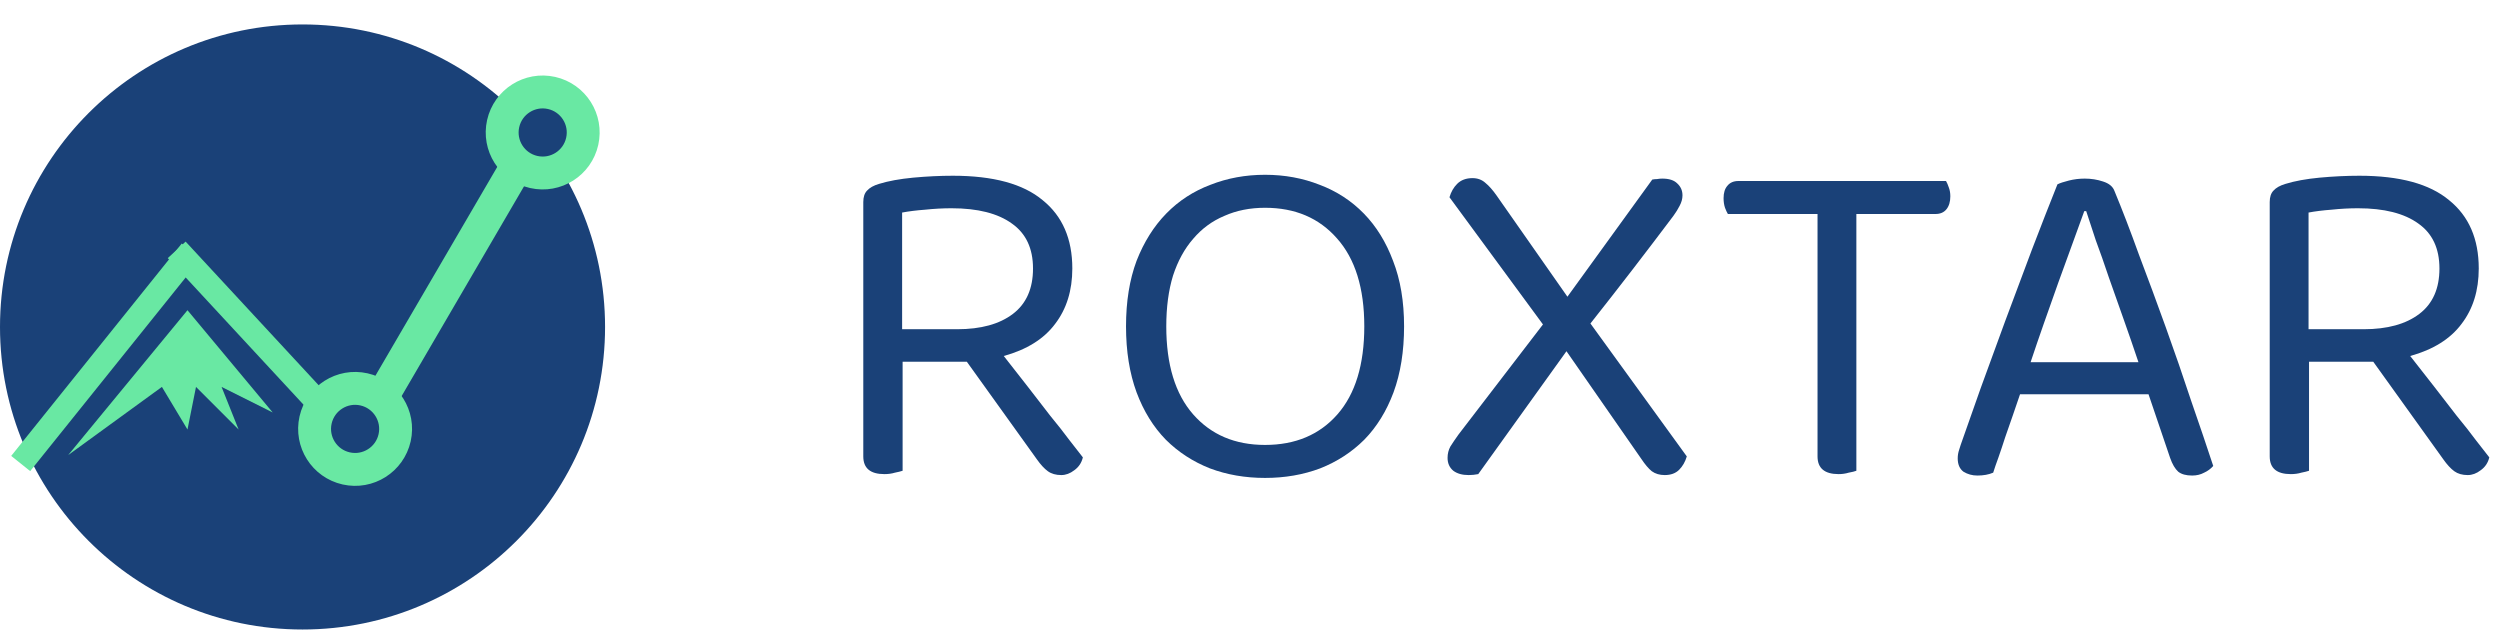
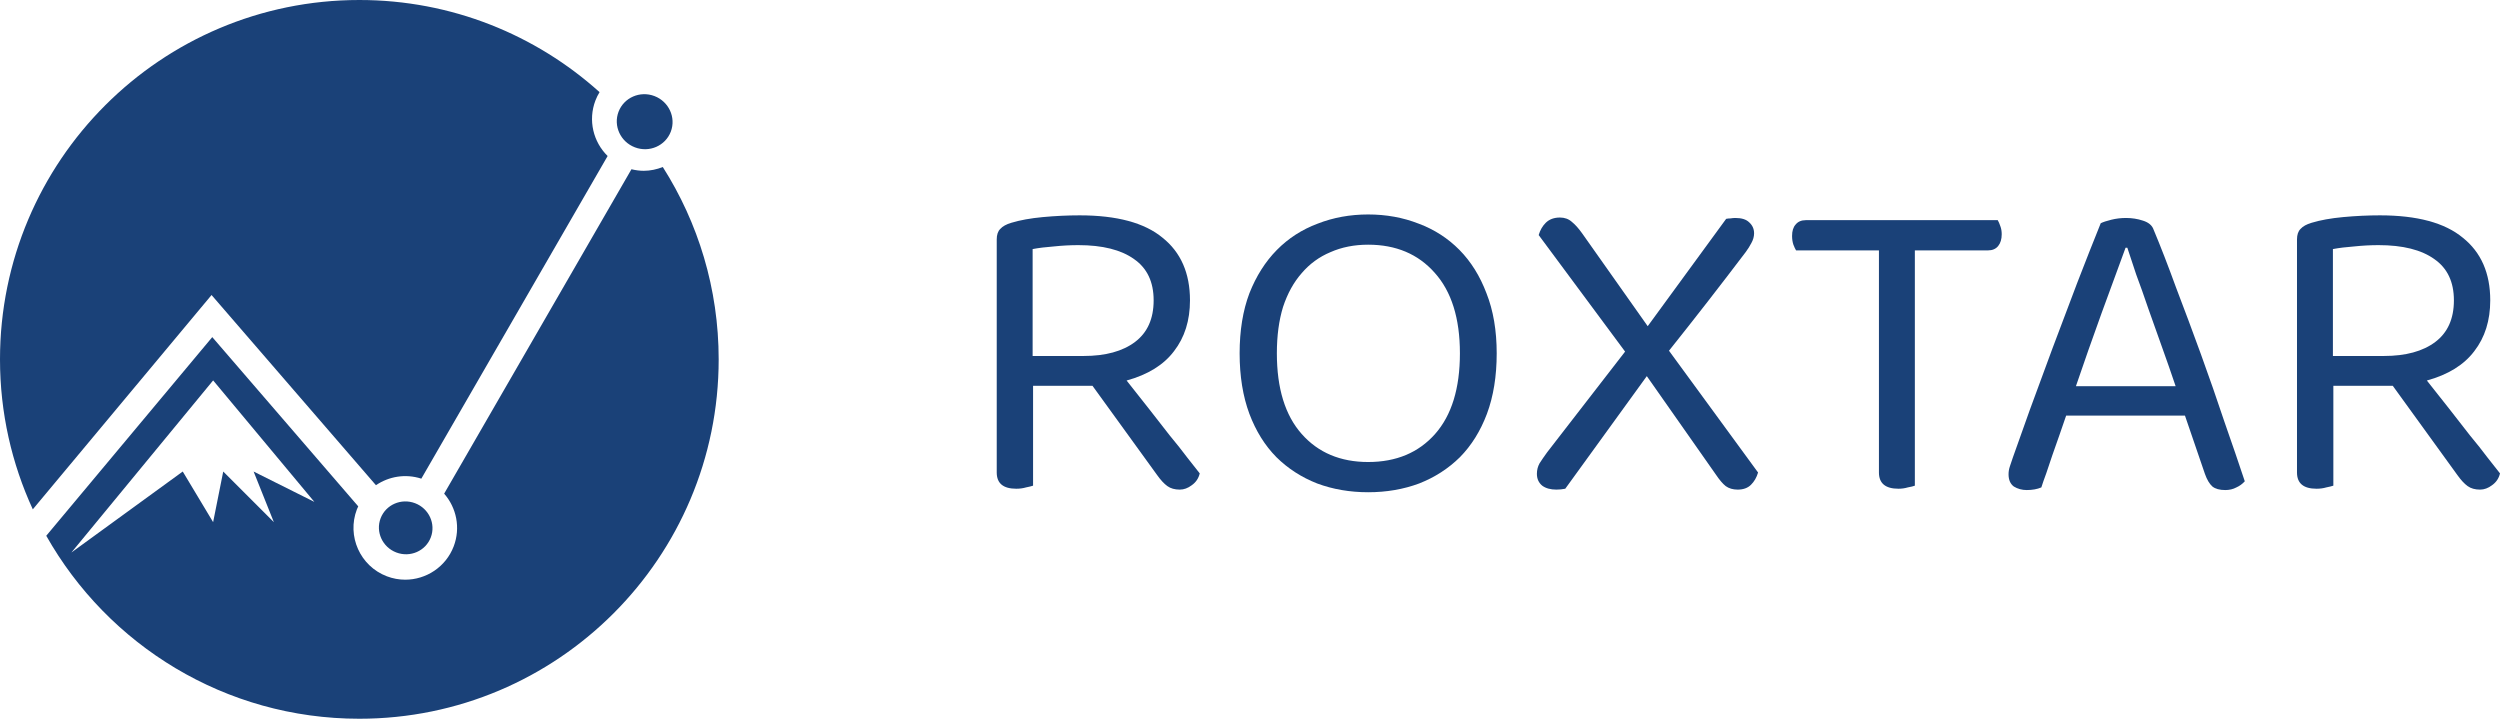
- <svg xmlns="http://www.w3.org/2000/svg" width="152" height="39" viewBox="0 0 152 39" fill="none">
-   <path d="M54.879 28.622C54.762 28.661 54.606 28.7 54.412 28.738C54.218 28.797 54.004 28.826 53.771 28.826C52.916 28.826 52.488 28.467 52.488 27.75V12.284C52.488 11.974 52.566 11.741 52.721 11.586C52.877 11.412 53.12 11.276 53.45 11.179C54.014 11.005 54.704 10.879 55.52 10.801C56.355 10.724 57.162 10.685 57.939 10.685C60.388 10.685 62.205 11.179 63.39 12.168C64.595 13.136 65.197 14.522 65.197 16.325C65.197 17.662 64.847 18.786 64.148 19.697C63.468 20.608 62.428 21.257 61.029 21.645C61.515 22.265 62.001 22.885 62.486 23.506C62.972 24.126 63.429 24.717 63.856 25.279C64.303 25.822 64.692 26.316 65.022 26.762C65.372 27.207 65.644 27.556 65.838 27.808C65.761 28.138 65.586 28.399 65.314 28.593C65.061 28.787 64.799 28.884 64.527 28.884C64.196 28.884 63.924 28.806 63.711 28.651C63.497 28.496 63.273 28.254 63.04 27.924L58.784 21.994H54.879V28.622ZM58.201 20.017C59.639 20.017 60.767 19.707 61.583 19.087C62.399 18.466 62.807 17.546 62.807 16.325C62.807 15.104 62.379 14.193 61.524 13.592C60.669 12.972 59.445 12.662 57.852 12.662C57.327 12.662 56.793 12.691 56.248 12.749C55.724 12.788 55.257 12.846 54.849 12.923V20.017H58.201Z" fill="#1A4178" />
-   <path d="M85.368 19.843C85.368 21.354 85.155 22.692 84.727 23.854C84.3 24.998 83.707 25.957 82.949 26.733C82.191 27.488 81.297 28.07 80.267 28.477C79.237 28.864 78.12 29.058 76.915 29.058C75.71 29.058 74.593 28.864 73.563 28.477C72.533 28.07 71.639 27.488 70.881 26.733C70.124 25.957 69.531 24.998 69.103 23.854C68.676 22.692 68.462 21.354 68.462 19.843C68.462 18.331 68.676 17.003 69.103 15.86C69.55 14.716 70.153 13.757 70.91 12.982C71.668 12.206 72.562 11.625 73.592 11.237C74.622 10.83 75.73 10.627 76.915 10.627C78.101 10.627 79.208 10.83 80.238 11.237C81.268 11.625 82.162 12.206 82.92 12.982C83.678 13.757 84.27 14.716 84.698 15.86C85.145 17.003 85.368 18.331 85.368 19.843ZM82.949 19.843C82.949 17.517 82.395 15.734 81.287 14.493C80.199 13.253 78.742 12.633 76.915 12.633C76.002 12.633 75.176 12.797 74.438 13.127C73.699 13.437 73.068 13.902 72.543 14.522C72.018 15.123 71.61 15.869 71.319 16.761C71.047 17.652 70.91 18.68 70.91 19.843C70.91 22.168 71.455 23.951 72.543 25.192C73.631 26.432 75.088 27.052 76.915 27.052C78.761 27.052 80.228 26.432 81.317 25.192C82.405 23.951 82.949 22.168 82.949 19.843Z" fill="#1A4178" />
-   <path d="M95.241 21.354L89.877 28.826C89.683 28.864 89.489 28.884 89.294 28.884C88.906 28.884 88.595 28.797 88.362 28.622C88.128 28.428 88.012 28.167 88.012 27.837C88.012 27.585 88.07 27.353 88.187 27.14C88.323 26.926 88.488 26.684 88.682 26.413L93.812 19.726L88.128 11.993C88.225 11.664 88.381 11.392 88.595 11.179C88.828 10.946 89.139 10.83 89.528 10.83C89.838 10.83 90.101 10.927 90.314 11.121C90.528 11.295 90.752 11.547 90.985 11.877L95.299 18.04L100.458 10.917C100.555 10.898 100.653 10.888 100.75 10.888C100.847 10.869 100.954 10.859 101.07 10.859C101.479 10.859 101.78 10.956 101.974 11.15C102.188 11.344 102.295 11.586 102.295 11.877C102.295 12.09 102.236 12.303 102.12 12.516C102.023 12.71 101.896 12.914 101.741 13.127C100.925 14.212 100.099 15.298 99.263 16.383C98.428 17.468 97.573 18.563 96.698 19.668L102.557 27.75C102.46 28.08 102.304 28.351 102.091 28.564C101.877 28.777 101.585 28.884 101.216 28.884C100.905 28.884 100.643 28.806 100.429 28.651C100.235 28.496 100.021 28.244 99.788 27.895L95.241 21.354Z" fill="#1A4178" />
-   <path d="M112.867 13.011V28.622C112.77 28.661 112.614 28.7 112.401 28.738C112.206 28.797 112.002 28.826 111.789 28.826C110.934 28.826 110.506 28.467 110.506 27.75V13.011H105.055C104.997 12.914 104.939 12.788 104.88 12.633C104.822 12.458 104.793 12.264 104.793 12.051C104.793 11.722 104.871 11.47 105.026 11.295C105.181 11.101 105.405 11.005 105.696 11.005H118.318C118.376 11.101 118.434 11.237 118.493 11.412C118.551 11.567 118.58 11.741 118.58 11.935C118.58 12.264 118.502 12.526 118.347 12.72C118.192 12.914 117.968 13.011 117.677 13.011H112.867Z" fill="#1A4178" />
-   <path d="M130.63 23.971H122.818C122.682 24.358 122.537 24.785 122.381 25.25C122.226 25.696 122.07 26.141 121.915 26.587C121.779 27.014 121.643 27.421 121.507 27.808C121.371 28.177 121.264 28.487 121.186 28.738C120.914 28.855 120.593 28.913 120.224 28.913C119.913 28.913 119.631 28.835 119.379 28.68C119.146 28.506 119.029 28.235 119.029 27.866C119.029 27.692 119.058 27.517 119.117 27.343C119.175 27.149 119.243 26.946 119.321 26.733C119.612 25.919 119.981 24.872 120.428 23.593C120.895 22.314 121.39 20.957 121.915 19.523C122.459 18.069 123.003 16.616 123.547 15.162C124.111 13.689 124.626 12.371 125.092 11.208C125.247 11.131 125.481 11.053 125.792 10.976C126.102 10.898 126.423 10.859 126.753 10.859C127.142 10.859 127.511 10.917 127.861 11.034C128.23 11.15 128.464 11.344 128.561 11.615C129.027 12.739 129.523 14.028 130.047 15.482C130.591 16.916 131.136 18.389 131.68 19.901C132.224 21.412 132.739 22.905 133.225 24.378C133.73 25.831 134.177 27.149 134.565 28.331C134.41 28.506 134.225 28.642 134.012 28.738C133.798 28.855 133.555 28.913 133.283 28.913C132.914 28.913 132.632 28.835 132.437 28.68C132.243 28.506 132.078 28.225 131.942 27.837L130.63 23.971ZM126.724 12.836C126.511 13.418 126.268 14.086 125.996 14.842C125.724 15.579 125.442 16.354 125.15 17.168C124.859 17.982 124.567 18.806 124.276 19.639C123.984 20.472 123.712 21.267 123.46 22.023H130.018C129.727 21.151 129.425 20.279 129.115 19.406C128.804 18.515 128.502 17.662 128.211 16.848C127.939 16.034 127.677 15.288 127.424 14.61C127.191 13.912 126.996 13.321 126.841 12.836H126.724Z" fill="#1A4178" />
-   <path d="M140.389 28.622C140.273 28.661 140.117 28.7 139.923 28.738C139.728 28.797 139.515 28.826 139.282 28.826C138.427 28.826 137.999 28.467 137.999 27.75V12.284C137.999 11.974 138.077 11.741 138.232 11.586C138.388 11.412 138.631 11.276 138.961 11.179C139.524 11.005 140.214 10.879 141.03 10.801C141.866 10.724 142.673 10.685 143.45 10.685C145.898 10.685 147.715 11.179 148.901 12.168C150.105 13.136 150.708 14.522 150.708 16.325C150.708 17.662 150.358 18.786 149.659 19.697C148.978 20.608 147.939 21.257 146.54 21.645C147.025 22.265 147.511 22.885 147.997 23.506C148.483 24.126 148.94 24.717 149.367 25.279C149.814 25.822 150.203 26.316 150.533 26.762C150.883 27.207 151.155 27.556 151.349 27.808C151.271 28.138 151.097 28.399 150.824 28.593C150.572 28.787 150.31 28.884 150.037 28.884C149.707 28.884 149.435 28.806 149.221 28.651C149.008 28.496 148.784 28.254 148.551 27.924L144.295 21.994H140.389V28.622ZM143.712 20.017C145.15 20.017 146.277 19.707 147.093 19.087C147.91 18.466 148.318 17.546 148.318 16.325C148.318 15.104 147.89 14.193 147.035 13.592C146.18 12.972 144.956 12.662 143.362 12.662C142.838 12.662 142.303 12.691 141.759 12.749C141.235 12.788 140.768 12.846 140.36 12.923V20.017H143.712Z" fill="#1A4178" />
-   <circle cx="18.394" cy="19.88" r="18.394" fill="#1A4178" />
-   <rect x="0.682" y="27.719" width="16.56" height="1.479" transform="rotate(-51.2364 0.681641 27.7194)" fill="#69E8A3" />
-   <rect x="11.286" y="14.689" width="15.957" height="1.479" transform="rotate(47.1933 11.2861 14.6889)" fill="#69E8A3" />
-   <path d="M21.871 26.464L31.608 9.776" stroke="#69E8A3" stroke-width="2" />
-   <circle cx="21.59" cy="26.077" r="2.463" transform="rotate(12.6665 21.5902 26.0766)" fill="#1A4178" stroke="#69E8A3" stroke-width="2" />
-   <circle cx="32.995" cy="8.055" r="2.463" transform="rotate(12.6665 32.9954 8.05519)" fill="#1A4178" stroke="#69E8A3" stroke-width="2" />
-   <path d="M11.399 18.861L16.58 25.079L13.471 23.524L14.508 26.115L11.917 23.524L11.399 26.115L9.844 23.524L4.144 27.67L11.399 18.861Z" fill="#69E8A3" />
+ <svg xmlns="http://www.w3.org/2000/svg" width="153" height="44" viewBox="0 0 153 44" fill="none">
+   <path d="M63.224 29.723C63.116 29.759 62.971 29.794 62.79 29.83C62.609 29.884 62.41 29.91 62.194 29.91C61.398 29.91 61 29.58 61 28.918V14.653C61 14.367 61.072 14.153 61.217 14.01C61.362 13.849 61.588 13.724 61.895 13.634C62.42 13.474 63.062 13.357 63.821 13.286C64.599 13.214 65.349 13.179 66.073 13.179C68.351 13.179 70.042 13.634 71.145 14.546C72.266 15.44 72.827 16.718 72.827 18.381C72.827 19.614 72.501 20.651 71.85 21.491C71.217 22.331 70.25 22.93 68.948 23.288C69.4 23.86 69.852 24.432 70.304 25.004C70.756 25.576 71.181 26.121 71.579 26.639C71.995 27.14 72.357 27.596 72.664 28.007C72.99 28.418 73.243 28.74 73.424 28.972C73.351 29.276 73.189 29.517 72.935 29.696C72.7 29.875 72.456 29.964 72.203 29.964C71.896 29.964 71.642 29.893 71.444 29.75C71.245 29.607 71.037 29.383 70.82 29.079L66.859 23.609H63.224V29.723ZM66.317 21.786C67.655 21.786 68.704 21.5 69.463 20.928C70.223 20.356 70.603 19.507 70.603 18.381C70.603 17.254 70.205 16.414 69.409 15.86C68.613 15.288 67.474 15.002 65.991 15.002C65.503 15.002 65.006 15.029 64.499 15.082C64.011 15.118 63.577 15.172 63.197 15.243V21.786H66.317Z" fill="#1A4178" />
+   <path d="M91.598 21.625C91.598 23.019 91.399 24.253 91.001 25.325C90.604 26.38 90.052 27.265 89.347 27.98C88.641 28.677 87.81 29.213 86.851 29.589C85.893 29.946 84.853 30.125 83.732 30.125C82.611 30.125 81.571 29.946 80.612 29.589C79.654 29.213 78.822 28.677 78.117 27.98C77.411 27.265 76.86 26.38 76.462 25.325C76.064 24.253 75.865 23.019 75.865 21.625C75.865 20.231 76.064 19.006 76.462 17.952C76.878 16.897 77.439 16.012 78.144 15.297C78.849 14.582 79.681 14.046 80.639 13.688C81.598 13.313 82.629 13.125 83.732 13.125C84.835 13.125 85.866 13.313 86.824 13.688C87.782 14.046 88.614 14.582 89.32 15.297C90.025 16.012 90.576 16.897 90.974 17.952C91.39 19.006 91.598 20.231 91.598 21.625ZM89.347 21.625C89.347 19.48 88.831 17.835 87.801 16.691C86.788 15.547 85.432 14.975 83.732 14.975C82.882 14.975 82.113 15.127 81.426 15.431C80.739 15.717 80.151 16.146 79.663 16.718C79.175 17.272 78.795 17.96 78.523 18.783C78.27 19.605 78.144 20.552 78.144 21.625C78.144 23.77 78.65 25.415 79.663 26.559C80.675 27.703 82.032 28.275 83.732 28.275C85.45 28.275 86.815 27.703 87.828 26.559C88.84 25.415 89.347 23.77 89.347 21.625Z" fill="#1A4178" />
+   <path d="M100.785 23.019L95.794 29.91C95.613 29.946 95.433 29.964 95.252 29.964C94.89 29.964 94.601 29.884 94.384 29.723C94.167 29.544 94.058 29.303 94.058 28.999C94.058 28.767 94.112 28.552 94.221 28.355C94.347 28.159 94.501 27.935 94.682 27.685L99.456 21.518L94.167 14.385C94.257 14.081 94.402 13.831 94.601 13.634C94.818 13.42 95.107 13.313 95.469 13.313C95.758 13.313 96.002 13.402 96.201 13.581C96.4 13.742 96.608 13.974 96.825 14.278L100.84 19.963L105.641 13.393C105.731 13.375 105.822 13.366 105.912 13.366C106.003 13.348 106.102 13.34 106.211 13.34C106.59 13.34 106.871 13.429 107.051 13.608C107.25 13.787 107.35 14.01 107.35 14.278C107.35 14.475 107.296 14.671 107.187 14.868C107.097 15.047 106.979 15.234 106.834 15.431C106.075 16.432 105.306 17.433 104.529 18.434C103.751 19.435 102.955 20.445 102.142 21.464L107.594 28.918C107.504 29.222 107.359 29.473 107.16 29.669C106.961 29.866 106.69 29.964 106.346 29.964C106.057 29.964 105.813 29.893 105.614 29.75C105.433 29.607 105.234 29.374 105.017 29.052L100.785 23.019Z" fill="#1A4178" />
+   <path d="M117.189 15.324V29.723C117.098 29.759 116.953 29.794 116.755 29.83C116.574 29.884 116.384 29.91 116.185 29.91C115.389 29.91 114.991 29.58 114.991 28.918V15.324H109.919C109.865 15.234 109.81 15.118 109.756 14.975C109.702 14.814 109.675 14.636 109.675 14.439C109.675 14.135 109.747 13.903 109.892 13.742C110.036 13.563 110.244 13.474 110.516 13.474H122.261C122.315 13.563 122.37 13.688 122.424 13.849C122.478 13.992 122.505 14.153 122.505 14.332C122.505 14.636 122.433 14.877 122.288 15.056C122.144 15.234 121.936 15.324 121.664 15.324H117.189Z" fill="#1A4178" />
+   <path d="M133.719 25.433H126.449C126.323 25.79 126.187 26.183 126.042 26.612C125.898 27.024 125.753 27.435 125.608 27.846C125.482 28.239 125.355 28.614 125.229 28.972C125.102 29.312 125.003 29.598 124.93 29.83C124.677 29.937 124.379 29.991 124.035 29.991C123.746 29.991 123.483 29.919 123.248 29.776C123.031 29.616 122.923 29.365 122.923 29.026C122.923 28.865 122.95 28.704 123.004 28.543C123.059 28.364 123.122 28.177 123.194 27.98C123.465 27.229 123.809 26.264 124.225 25.084C124.659 23.904 125.12 22.653 125.608 21.33C126.115 19.989 126.621 18.649 127.127 17.308C127.652 15.95 128.131 14.734 128.565 13.661C128.71 13.59 128.927 13.518 129.216 13.447C129.505 13.375 129.804 13.34 130.111 13.34C130.473 13.34 130.817 13.393 131.142 13.501C131.486 13.608 131.703 13.787 131.793 14.037C132.227 15.073 132.688 16.262 133.176 17.603C133.683 18.926 134.189 20.284 134.696 21.679C135.202 23.073 135.681 24.45 136.133 25.808C136.603 27.149 137.019 28.364 137.381 29.455C137.236 29.616 137.065 29.741 136.866 29.83C136.667 29.937 136.441 29.991 136.187 29.991C135.844 29.991 135.582 29.919 135.401 29.776C135.22 29.616 135.066 29.356 134.94 28.999L133.719 25.433ZM130.084 15.163C129.885 15.699 129.659 16.316 129.406 17.013C129.153 17.692 128.891 18.407 128.619 19.158C128.348 19.909 128.077 20.669 127.806 21.437C127.534 22.206 127.281 22.939 127.046 23.636H133.149C132.878 22.832 132.598 22.027 132.308 21.223C132.019 20.401 131.739 19.614 131.468 18.863C131.214 18.112 130.97 17.424 130.735 16.799C130.518 16.155 130.337 15.61 130.193 15.163H130.084Z" fill="#1A4178" />
+   <path d="M142.801 29.723C142.692 29.759 142.547 29.794 142.367 29.83C142.186 29.884 141.987 29.91 141.77 29.91C140.974 29.91 140.576 29.58 140.576 28.918V14.653C140.576 14.367 140.649 14.153 140.793 14.01C140.938 13.849 141.164 13.724 141.471 13.634C141.996 13.474 142.638 13.357 143.397 13.286C144.175 13.214 144.926 13.179 145.649 13.179C147.927 13.179 149.618 13.634 150.721 14.546C151.843 15.44 152.403 16.718 152.403 18.381C152.403 19.614 152.078 20.651 151.427 21.491C150.794 22.331 149.826 22.93 148.524 23.288C148.976 23.86 149.428 24.432 149.881 25.004C150.333 25.576 150.758 26.121 151.155 26.639C151.571 27.14 151.933 27.596 152.24 28.007C152.566 28.418 152.819 28.74 153 28.972C152.928 29.276 152.765 29.517 152.512 29.696C152.277 29.875 152.033 29.964 151.779 29.964C151.472 29.964 151.219 29.893 151.02 29.75C150.821 29.607 150.613 29.383 150.396 29.079L146.436 23.609H142.801V29.723ZM145.893 21.786C147.231 21.786 148.28 21.5 149.04 20.928C149.799 20.356 150.179 19.507 150.179 18.381C150.179 17.254 149.781 16.414 148.985 15.86C148.19 15.288 147.05 15.002 145.567 15.002C145.079 15.002 144.582 15.029 144.076 15.082C143.587 15.118 143.153 15.172 142.774 15.243V21.786H145.893Z" fill="#1A4178" />
+   <path d="M2.127 31.028L12.947 18.055L23.008 29.695C23.798 29.155 24.818 28.98 25.785 29.294L37.187 9.548C36.312 8.691 35.976 7.366 36.44 6.152C36.509 5.97 36.595 5.8 36.693 5.639C32.797 2.135 27.644 0 21.993 0C9.847 0 0 9.847 0 21.993C0 25.271 0.722 28.377 2.008 31.172L2.127 31.028Z" fill="#1A4178" />
+   <path d="M40.563 10.221C40.195 10.367 39.801 10.453 39.398 10.453C39.148 10.453 38.895 10.419 38.645 10.358L27.182 30.212C27.933 31.068 28.199 32.3 27.767 33.436C27.285 34.7 26.078 35.477 24.8 35.477C24.425 35.477 24.045 35.41 23.674 35.269C22.04 34.645 21.217 32.81 21.841 31.176C21.866 31.111 21.895 31.05 21.924 30.989L12.991 20.631L2.831 32.789C6.605 39.471 13.768 43.987 21.99 43.987C34.136 43.987 43.983 34.14 43.983 21.994C43.983 17.662 42.726 13.626 40.563 10.221ZM16.76 31.955L13.662 28.857L13.043 31.955L11.184 28.857L4.37 33.813L13.044 23.281L19.239 30.716L15.521 28.858L16.76 31.955Z" fill="#1A4178" />
+   <path d="M41.053 8.058C41.383 7.191 40.935 6.216 40.052 5.879C39.169 5.542 38.186 5.972 37.855 6.838C37.525 7.705 37.973 8.68 38.856 9.017C39.739 9.354 40.722 8.924 41.053 8.058Z" fill="#1A4178" />
+   <path d="M26.364 32.89C26.682 32.057 26.252 31.121 25.404 30.797C24.555 30.474 23.611 30.887 23.293 31.719C22.976 32.551 23.406 33.488 24.254 33.811C25.102 34.135 26.047 33.722 26.364 32.89Z" fill="#1A4178" />
</svg>
